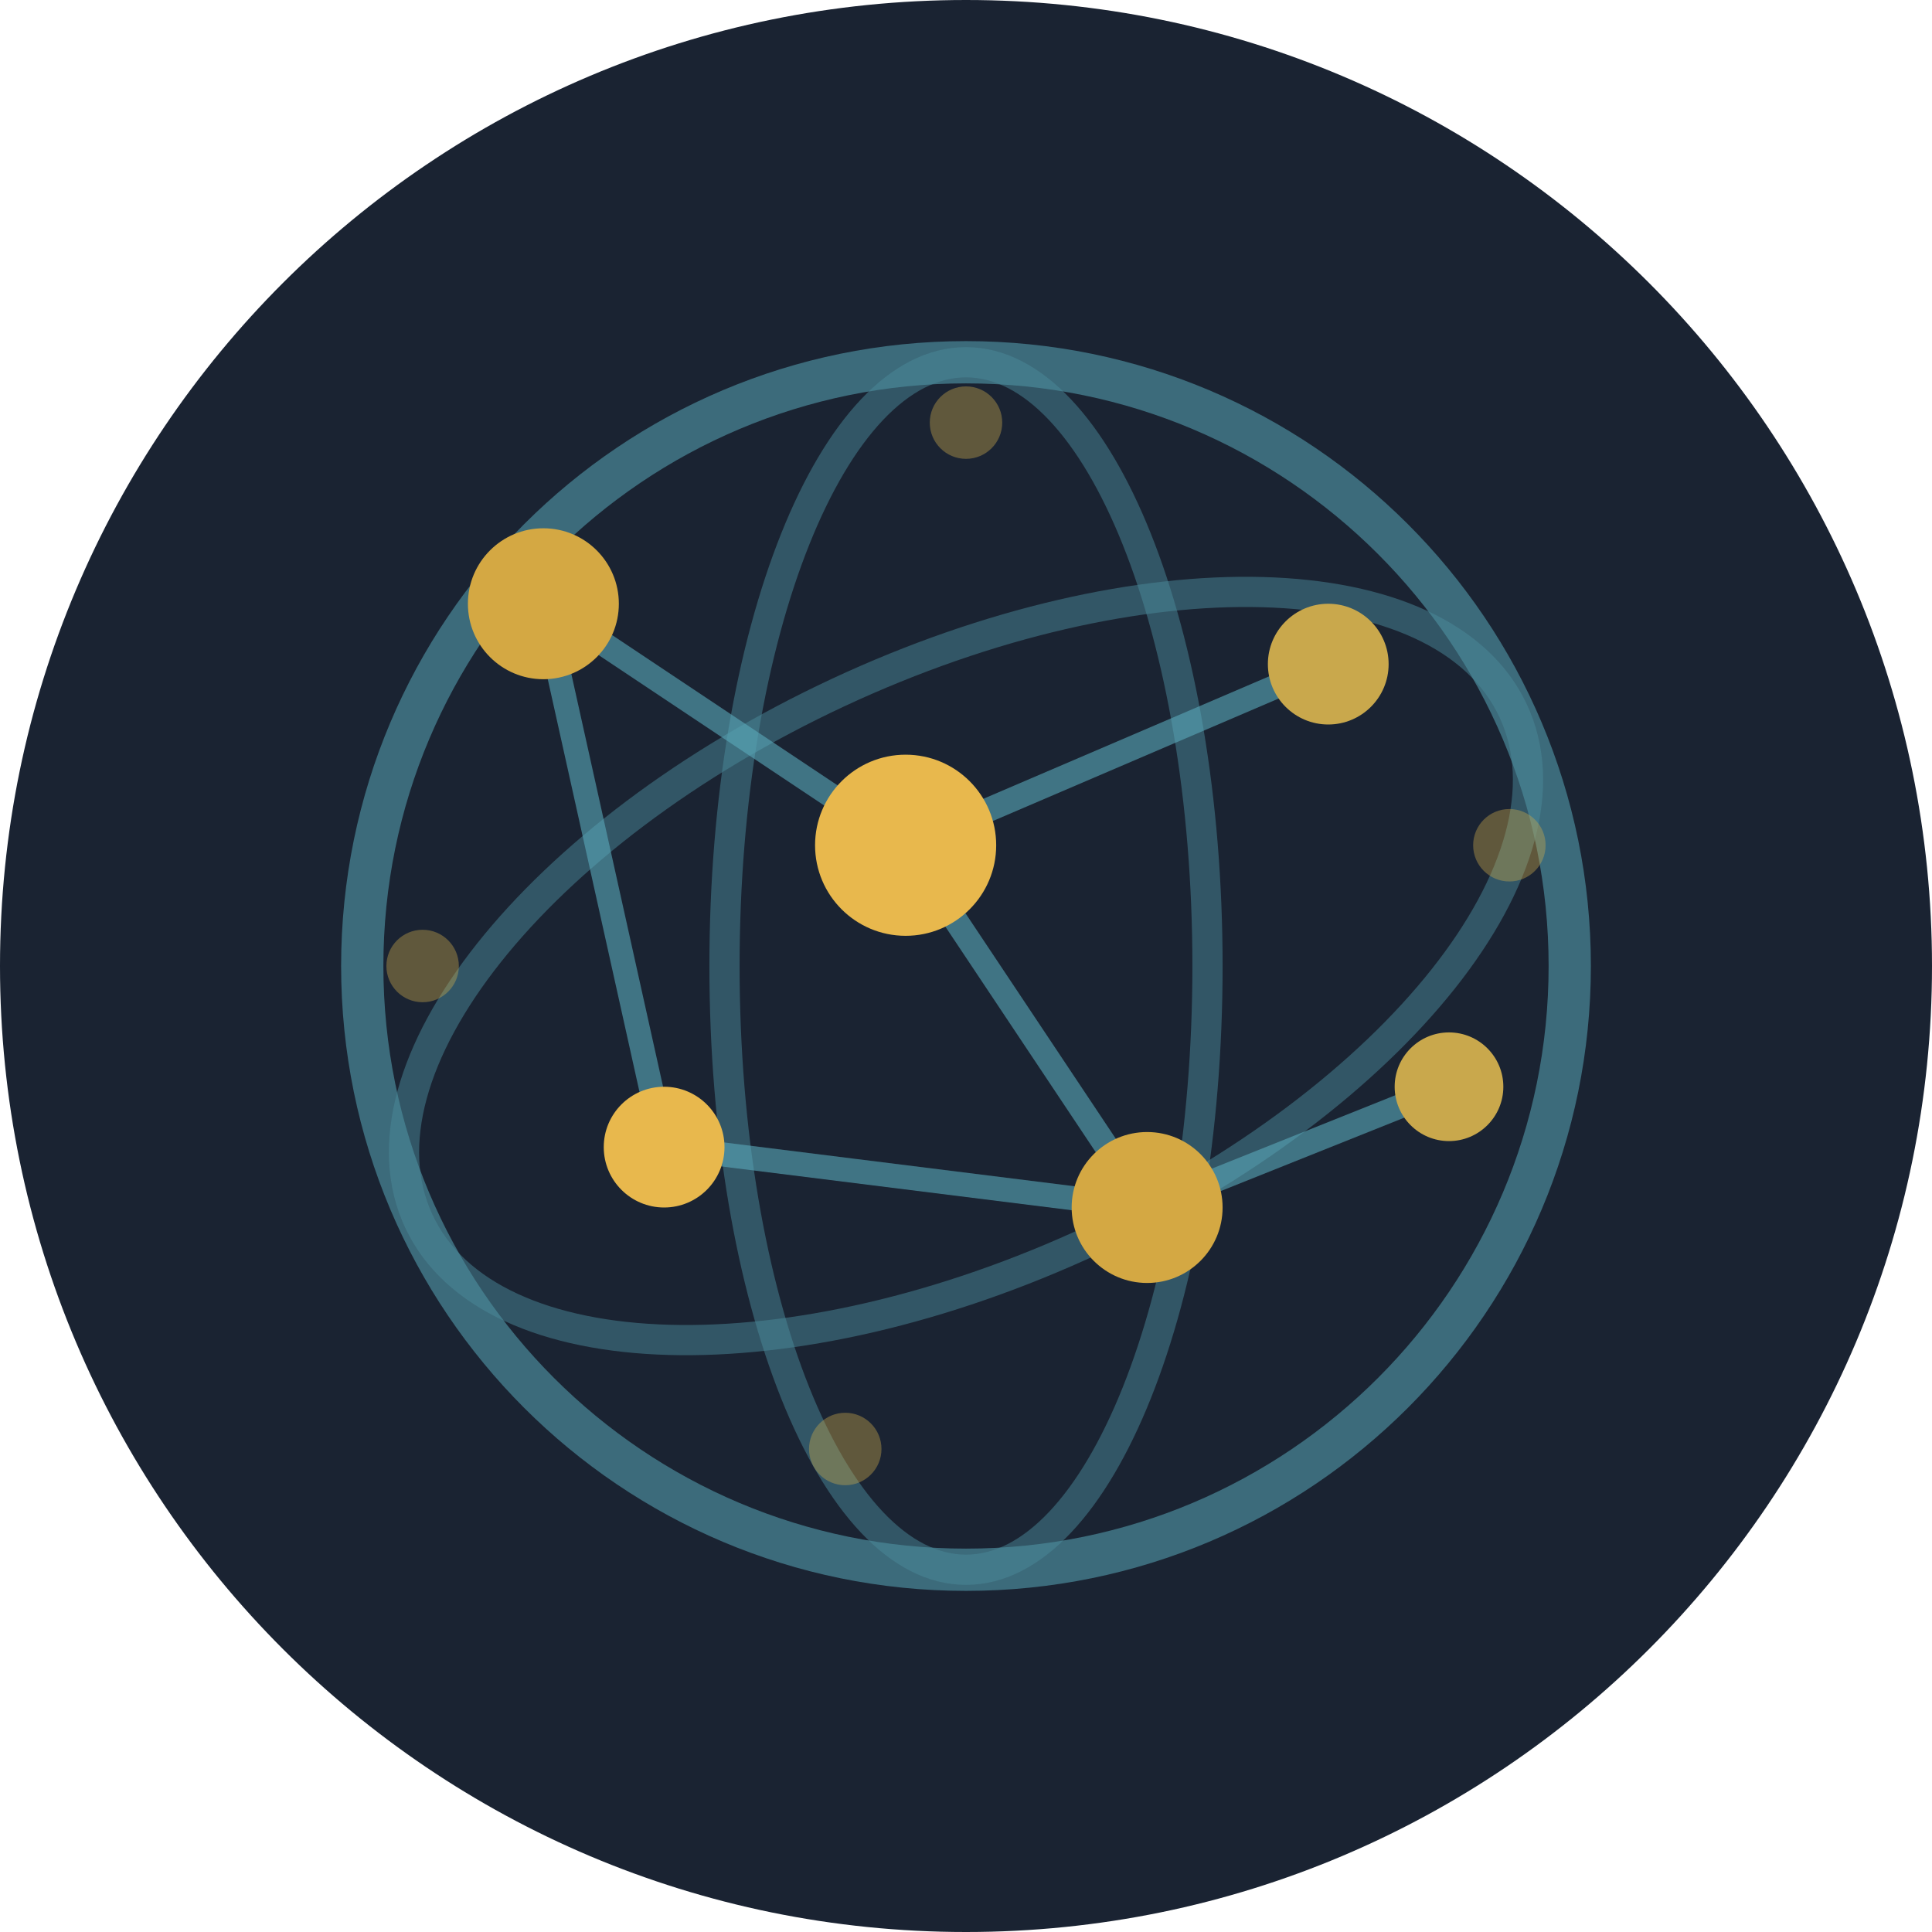
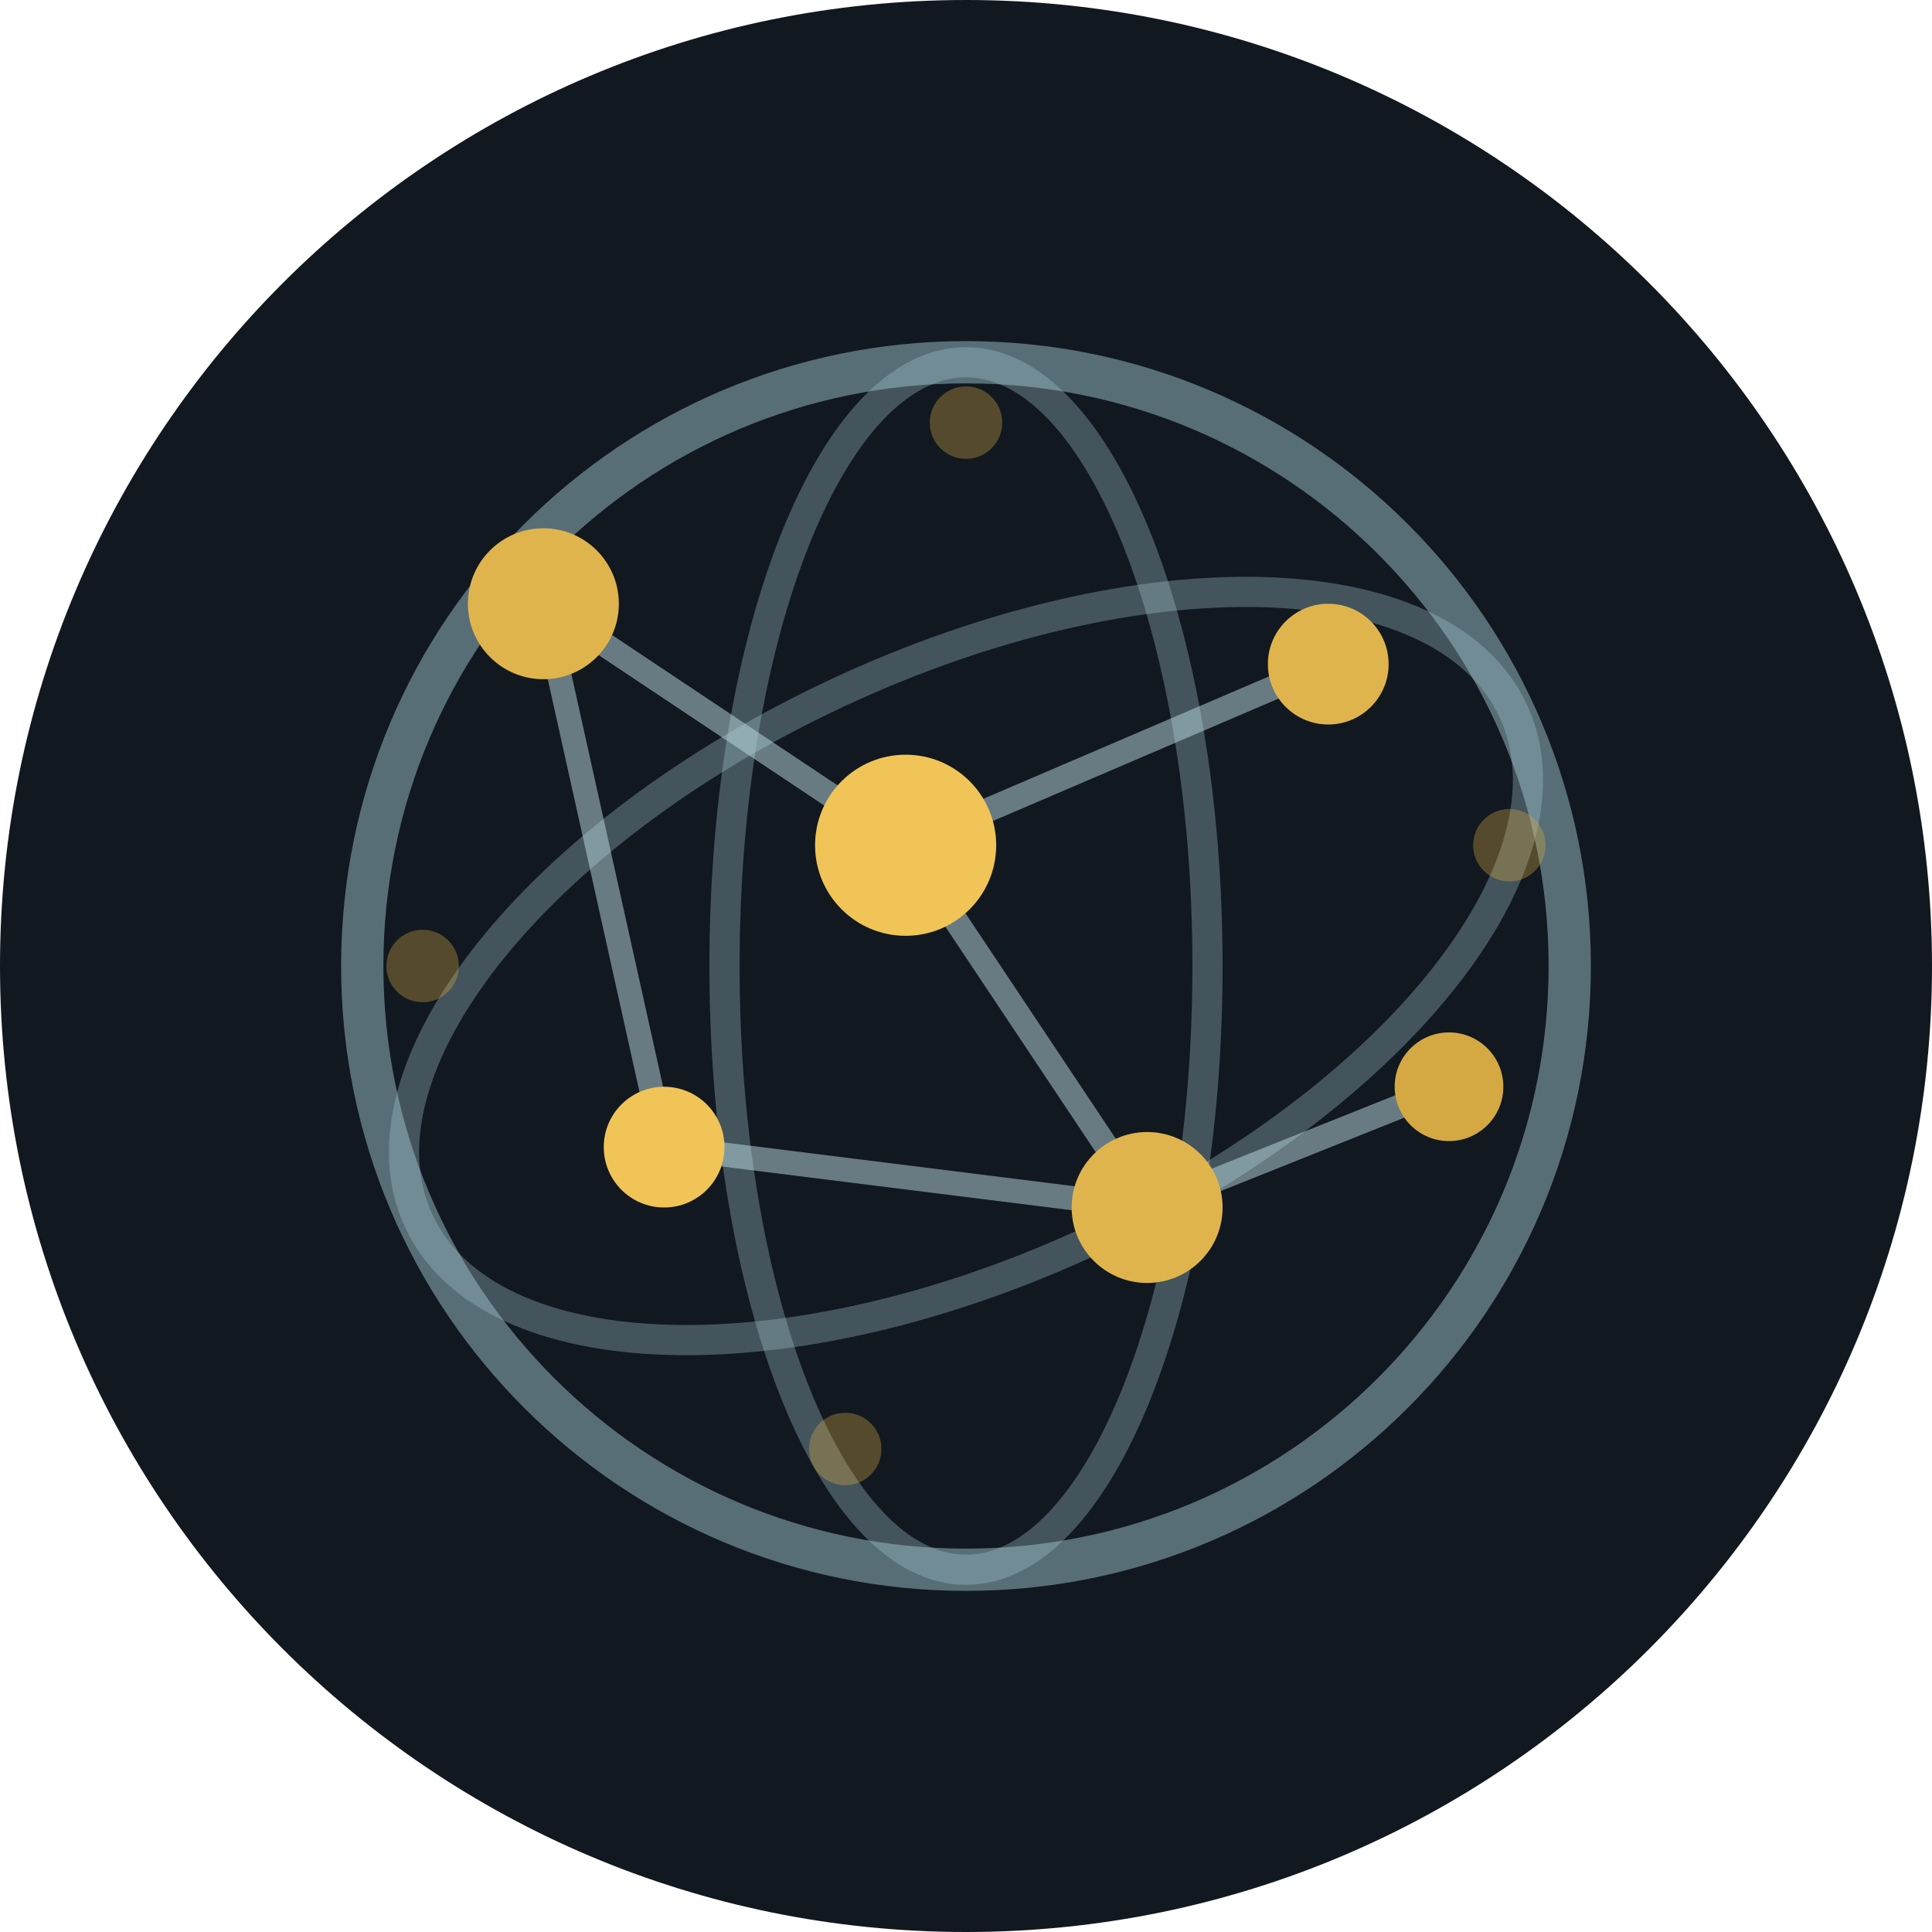
<svg xmlns="http://www.w3.org/2000/svg" viewBox="0 0 64 64">
-   <circle cx="32" cy="32" r="32" fill="#1a2332" />
-   <ellipse cx="32" cy="32" rx="20" ry="20" fill="none" stroke="#4a8a9a" stroke-width="1.4" opacity="0.7" />
-   <ellipse cx="32" cy="32" rx="20" ry="10" fill="none" stroke="#4a8a9a" stroke-width="1" opacity="0.5" transform="rotate(-25 32 32)" />
-   <ellipse cx="32" cy="32" rx="8" ry="20" fill="none" stroke="#4a8a9a" stroke-width="1" opacity="0.5" />
-   <line x1="18" y1="20" x2="30" y2="28" stroke="#5aaabb" stroke-width="0.8" opacity="0.6" />
-   <line x1="30" y1="28" x2="44" y2="22" stroke="#5aaabb" stroke-width="0.8" opacity="0.6" />
-   <line x1="30" y1="28" x2="38" y2="40" stroke="#5aaabb" stroke-width="0.8" opacity="0.6" />
-   <line x1="38" y1="40" x2="48" y2="36" stroke="#5aaabb" stroke-width="0.8" opacity="0.6" />
-   <line x1="18" y1="20" x2="22" y2="38" stroke="#5aaabb" stroke-width="0.8" opacity="0.6" />
-   <line x1="22" y1="38" x2="38" y2="40" stroke="#5aaabb" stroke-width="0.8" opacity="0.6" />
-   <circle cx="18" cy="20" r="2.5" fill="#d4a843" />
-   <circle cx="30" cy="28" r="3" fill="#e8b84d" />
-   <circle cx="44" cy="22" r="2" fill="#c9a84c" />
-   <circle cx="38" cy="40" r="2.5" fill="#d4a843" />
-   <circle cx="48" cy="36" r="1.8" fill="#c9a84c" />
-   <circle cx="22" cy="38" r="2" fill="#e8b84d" />
-   <circle cx="14" cy="32" r="1.2" fill="#c9a84c" opacity="0.4" />
-   <circle cx="50" cy="28" r="1.2" fill="#c9a84c" opacity="0.4" />
-   <circle cx="32" cy="14" r="1.2" fill="#c9a84c" opacity="0.4" />
-   <circle cx="28" cy="48" r="1.2" fill="#c9a84c" opacity="0.4" />
+   <circle cx="32" cy="32" r="32" fill="#111820" />
+   <ellipse cx="32" cy="32" rx="20" ry="20" fill="none" stroke="#a0c4cc" stroke-width="1.4" opacity="0.5" />
+   <ellipse cx="32" cy="32" rx="20" ry="10" fill="none" stroke="#a0c4cc" stroke-width="1" opacity="0.35" transform="rotate(-25 32 32)" />
+   <ellipse cx="32" cy="32" rx="8" ry="20" fill="none" stroke="#a0c4cc" stroke-width="1" opacity="0.35" />
+   <line x1="18" y1="20" x2="30" y2="28" stroke="#c0dde4" stroke-width="0.8" opacity="0.5" />
+   <line x1="30" y1="28" x2="44" y2="22" stroke="#c0dde4" stroke-width="0.8" opacity="0.5" />
+   <line x1="30" y1="28" x2="38" y2="40" stroke="#c0dde4" stroke-width="0.8" opacity="0.5" />
+   <line x1="38" y1="40" x2="48" y2="36" stroke="#c0dde4" stroke-width="0.8" opacity="0.5" />
+   <line x1="18" y1="20" x2="22" y2="38" stroke="#c0dde4" stroke-width="0.8" opacity="0.5" />
+   <line x1="22" y1="38" x2="38" y2="40" stroke="#c0dde4" stroke-width="0.8" opacity="0.5" />
+   <circle cx="18" cy="20" r="2.5" fill="#e0b44d" />
+   <circle cx="30" cy="28" r="3" fill="#f0c457" />
+   <circle cx="44" cy="22" r="2" fill="#e0b44d" />
+   <circle cx="38" cy="40" r="2.5" fill="#e0b44d" />
+   <circle cx="48" cy="36" r="1.8" fill="#d4a843" />
+   <circle cx="22" cy="38" r="2" fill="#f0c457" />
+   <circle cx="14" cy="32" r="1.2" fill="#d4a843" opacity="0.35" />
+   <circle cx="50" cy="28" r="1.2" fill="#d4a843" opacity="0.35" />
+   <circle cx="32" cy="14" r="1.2" fill="#d4a843" opacity="0.35" />
+   <circle cx="28" cy="48" r="1.2" fill="#d4a843" opacity="0.35" />
</svg>
